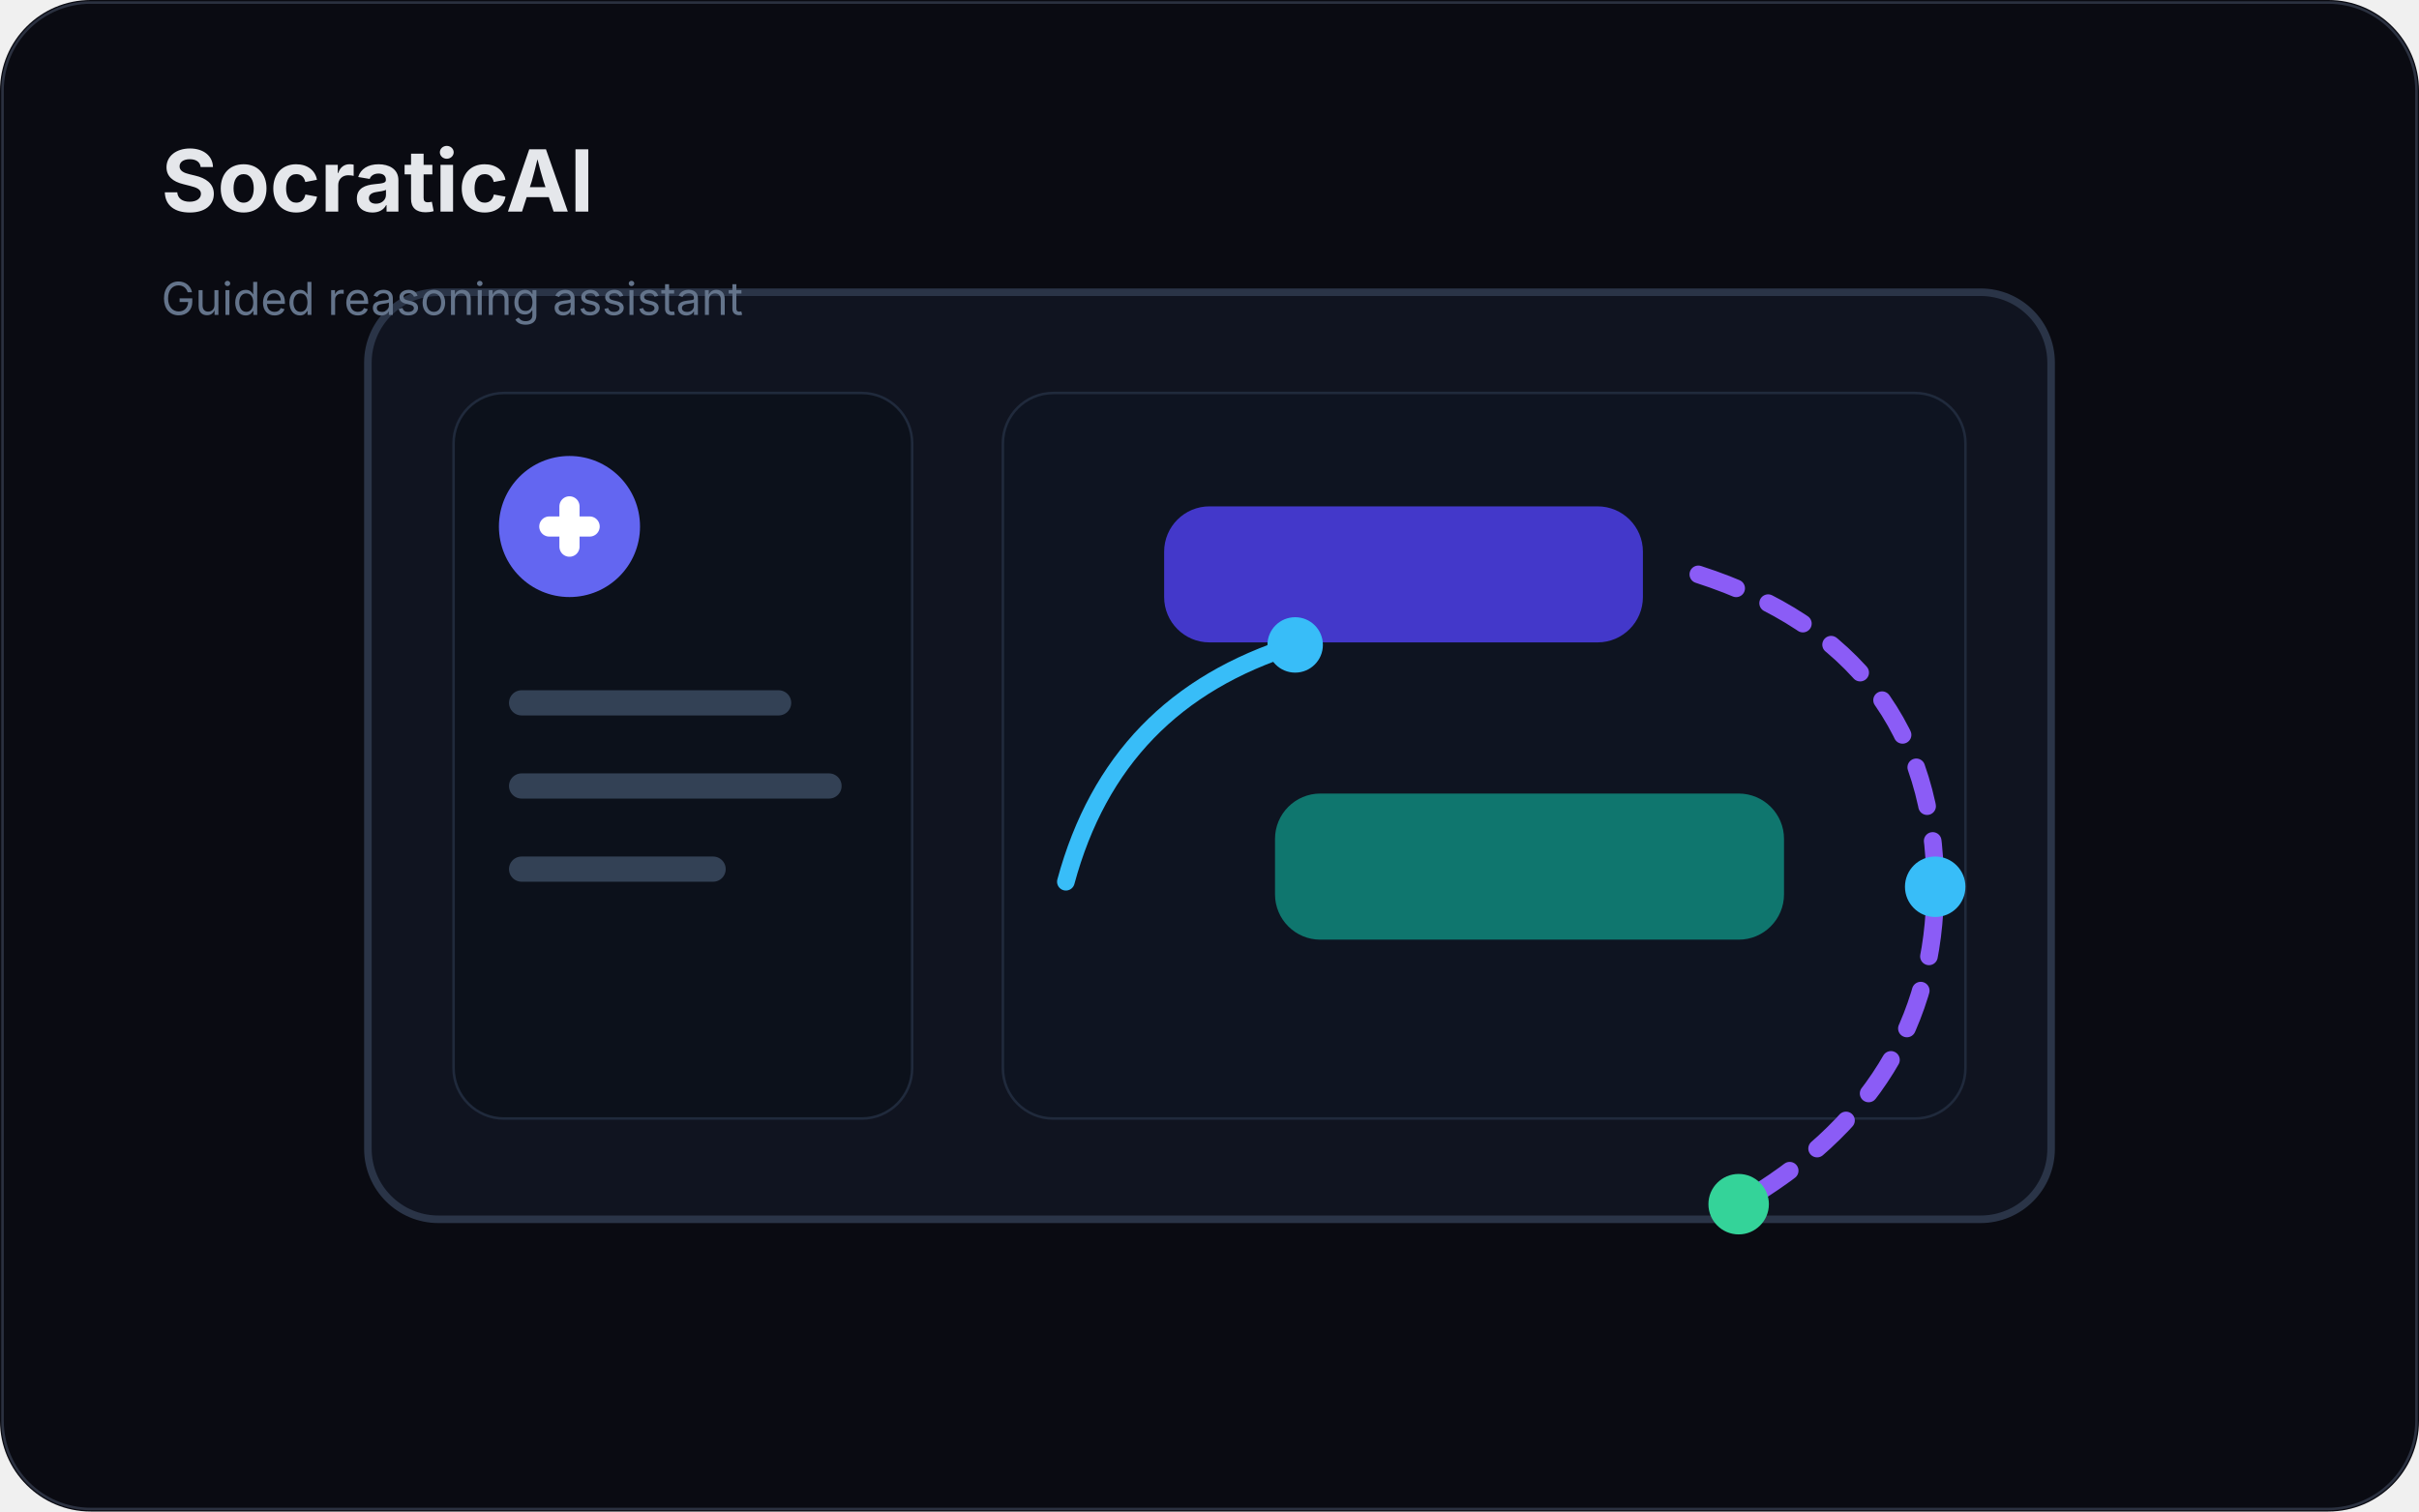
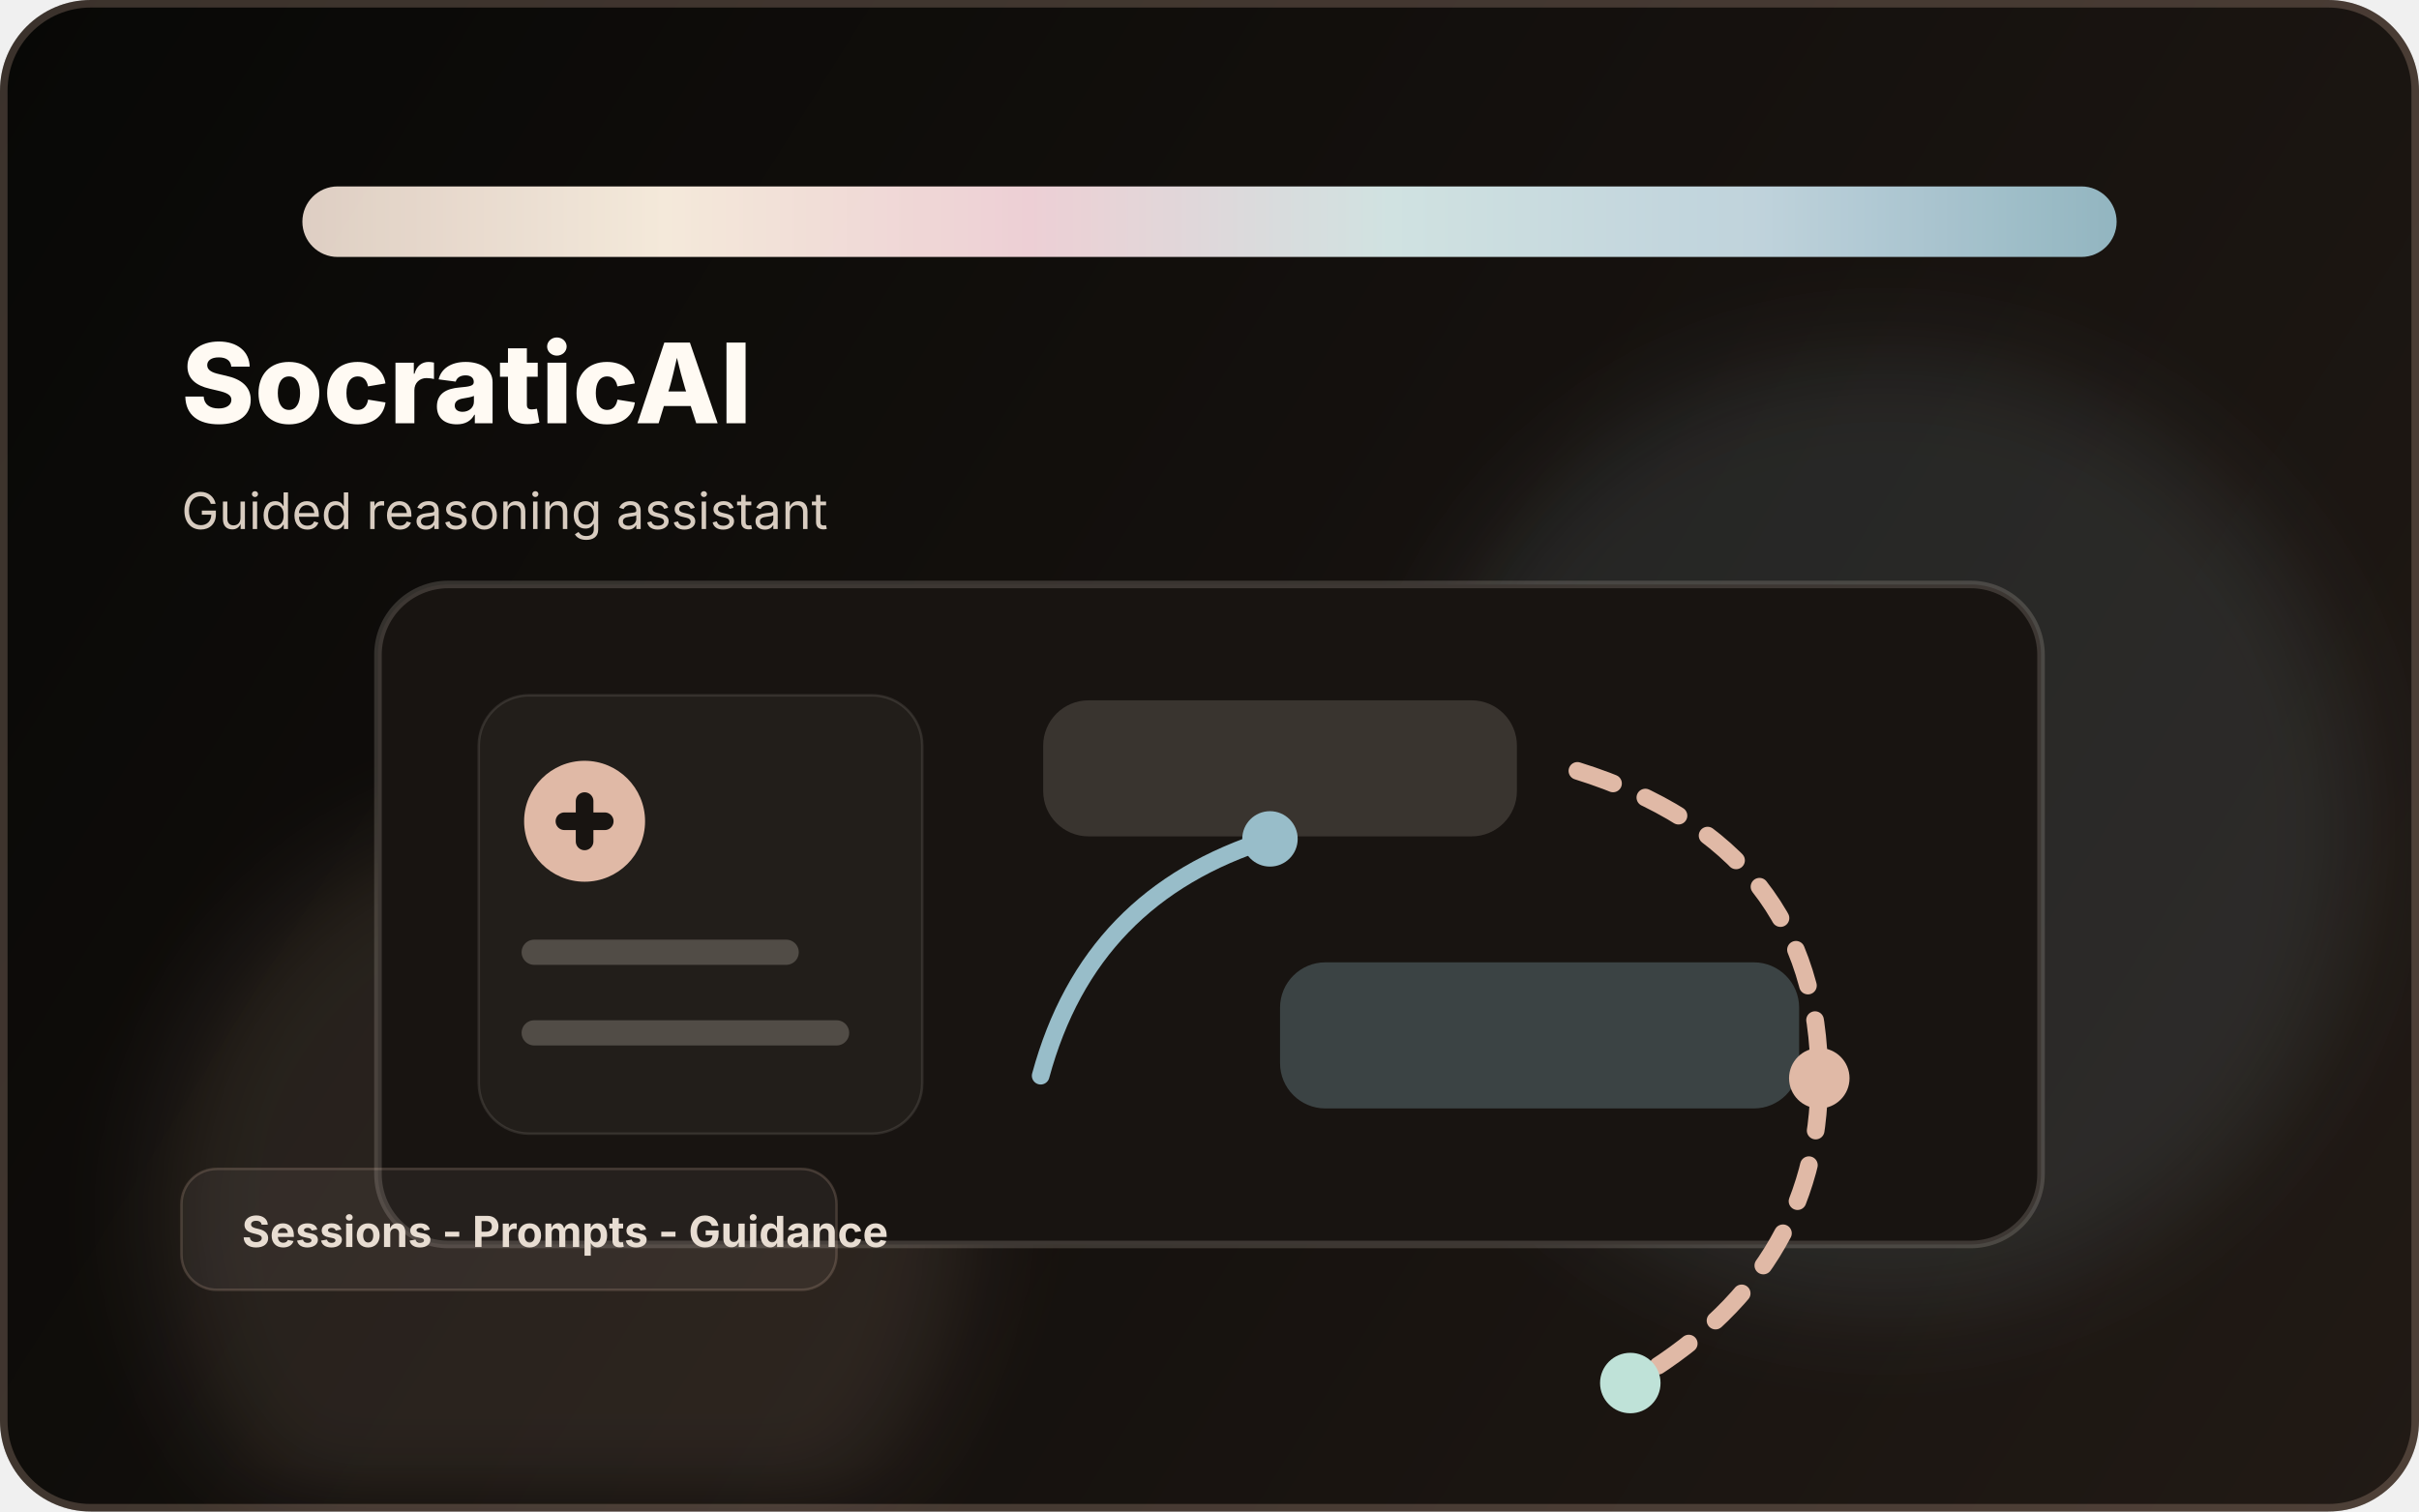
<svg xmlns="http://www.w3.org/2000/svg" width="960" height="600" viewBox="0 0 960 600" fill="none">
-   <rect width="960" height="600" rx="36" fill="#0A0B12" />
-   <rect x="1" y="1" width="958" height="598" rx="35" stroke="#2B3140" />
-   <rect x="146" y="116" width="668" height="368" rx="28" fill="#101420" stroke="#2A3447" stroke-width="3" />
-   <rect x="180" y="156" width="182" height="288" rx="20" fill="#0C111B" stroke="#202A3C" />
-   <circle cx="226" cy="209" r="28" fill="#6366F1" />
-   <path d="M218 209h16M226 201v16" stroke="white" stroke-width="8" stroke-linecap="round" />
-   <path d="M207 279h102M207 312h122M207 345h76" stroke="#334155" stroke-width="10" stroke-linecap="round" />
-   <rect x="398" y="156" width="382" height="288" rx="20" fill="#0E1421" stroke="#202A3C" />
-   <rect x="462" y="201" width="190" height="54" rx="18" fill="#4338CA" />
-   <rect x="506" y="315" width="202" height="58" rx="18" fill="#0F766E" />
-   <path d="M674 228c62 20 94 62 94 124 0 54-26 96-78 126" stroke="#8B5CF6" stroke-width="7" stroke-dasharray="16 14" stroke-linecap="round" />
-   <circle cx="768" cy="352" r="12" fill="#38BDF8" />
-   <circle cx="690" cy="478" r="12" fill="#34D399" />
-   <path d="M514 256c-48 15-78 46-91 94" stroke="#38BDF8" stroke-width="7" stroke-linecap="round" />
-   <circle cx="514" cy="256" r="11" fill="#38BDF8" />
-   <text x="64" y="84" fill="#E5E7EB" font-family="Inter, Arial" font-size="34" font-weight="700">SocraticAI</text>
-   <text x="64" y="125" fill="#64748B" font-family="Inter, Arial" font-size="18">Guided reasoning assistant</text>
+   <defs>
+     <linearGradient id="bg" x1="0" y1="0" x2="960" y2="600" gradientUnits="userSpaceOnUse">
+       <stop stop-color="#080806" />
+       <stop offset=".52" stop-color="#15110e" />
+       <stop offset="1" stop-color="#211a15" />
+     </linearGradient>
+     <linearGradient id="pastel" x1="120" y1="88" x2="840" y2="88" gradientUnits="userSpaceOnUse">
+       <stop stop-color="#e8d8cd" />
+       <stop offset=".2" stop-color="#fff3e5" />
+       <stop offset=".4" stop-color="#f8d8de" />
+       <stop offset=".6" stop-color="#d9eceb" />
+       <stop offset=".8" stop-color="#c8dce6" />
+       <stop offset="1" stop-color="#98bdc9" />
+     </linearGradient>
+     <filter id="glow" x="-20%" y="-20%" width="140%" height="140%">
+       <feGaussianBlur stdDeviation="20" />
+     </filter>
+   </defs>
+   <rect width="960" height="600" rx="36" fill="url(#bg)" />
+   <rect x="1.5" y="1.5" width="957" height="597" rx="34.5" stroke="#e0b9a6" stroke-opacity=".24" stroke-width="3" />
+   <rect x="120" y="74" width="720" height="28" rx="14" fill="url(#pastel)" opacity=".95" />
+   <circle cx="748" cy="330" r="190" fill="#98bdc9" fill-opacity=".12" filter="url(#glow)" />
+   <circle cx="224" cy="482" r="160" fill="#e0b9a6" fill-opacity=".12" filter="url(#glow)" />
+   <text x="72" y="168" fill="#fffaf3" font-family="Inter, Arial, sans-serif" font-size="44" font-weight="800">SocraticAI</text>
+   <text x="72" y="210" fill="#d8ccc0" font-family="Inter, Arial, sans-serif" font-size="20">Guided reasoning assistant</text>
+   <rect x="150" y="232" width="660" height="262" rx="28" fill="#181411" stroke="#e8ddd2" stroke-opacity=".18" stroke-width="3" />
+   <rect x="190" y="276" width="176" height="174" rx="20" fill="#fffaf3" fill-opacity=".045" stroke="#e8ddd2" stroke-opacity=".12" />
+   <circle cx="232" cy="326" r="24" fill="#e0b9a6" />
+   <path d="M224 326h16M232 318v16" stroke="#181411" stroke-width="7" stroke-linecap="round" />
+   <path d="M212 378h100M212 410h120" stroke="#e8ddd2" stroke-opacity=".24" stroke-width="10" stroke-linecap="round" />
+   <rect x="414" y="278" width="188" height="54" rx="18" fill="#e8ddd2" fill-opacity=".16" />
+   <rect x="508" y="382" width="206" height="58" rx="18" fill="#98bdc9" fill-opacity=".28" />
+   <path d="M626 306c64 20 96 61 96 122 0 52-25 92-75 121" stroke="#e0b9a6" stroke-width="7" stroke-dasharray="15 14" stroke-linecap="round" />
+   <circle cx="722" cy="428" r="12" fill="#e0b9a6" />
+   <circle cx="647" cy="549" r="12" fill="#bfe2d8" />
+   <path d="M504 333c-48 15-78 46-91 94" stroke="#98bdc9" stroke-width="7" stroke-linecap="round" />
+   <circle cx="504" cy="333" r="11" fill="#98bdc9" />
+   <rect x="72" y="464" width="260" height="48" rx="14" fill="#fffaf3" fill-opacity=".055" stroke="#e0b9a6" stroke-opacity=".20" />
+   <text x="96" y="495" fill="#e8ddd2" font-family="Inter, Arial, sans-serif" font-size="17" font-weight="650">Sessions - Prompts - Guidance</text>
</svg>
